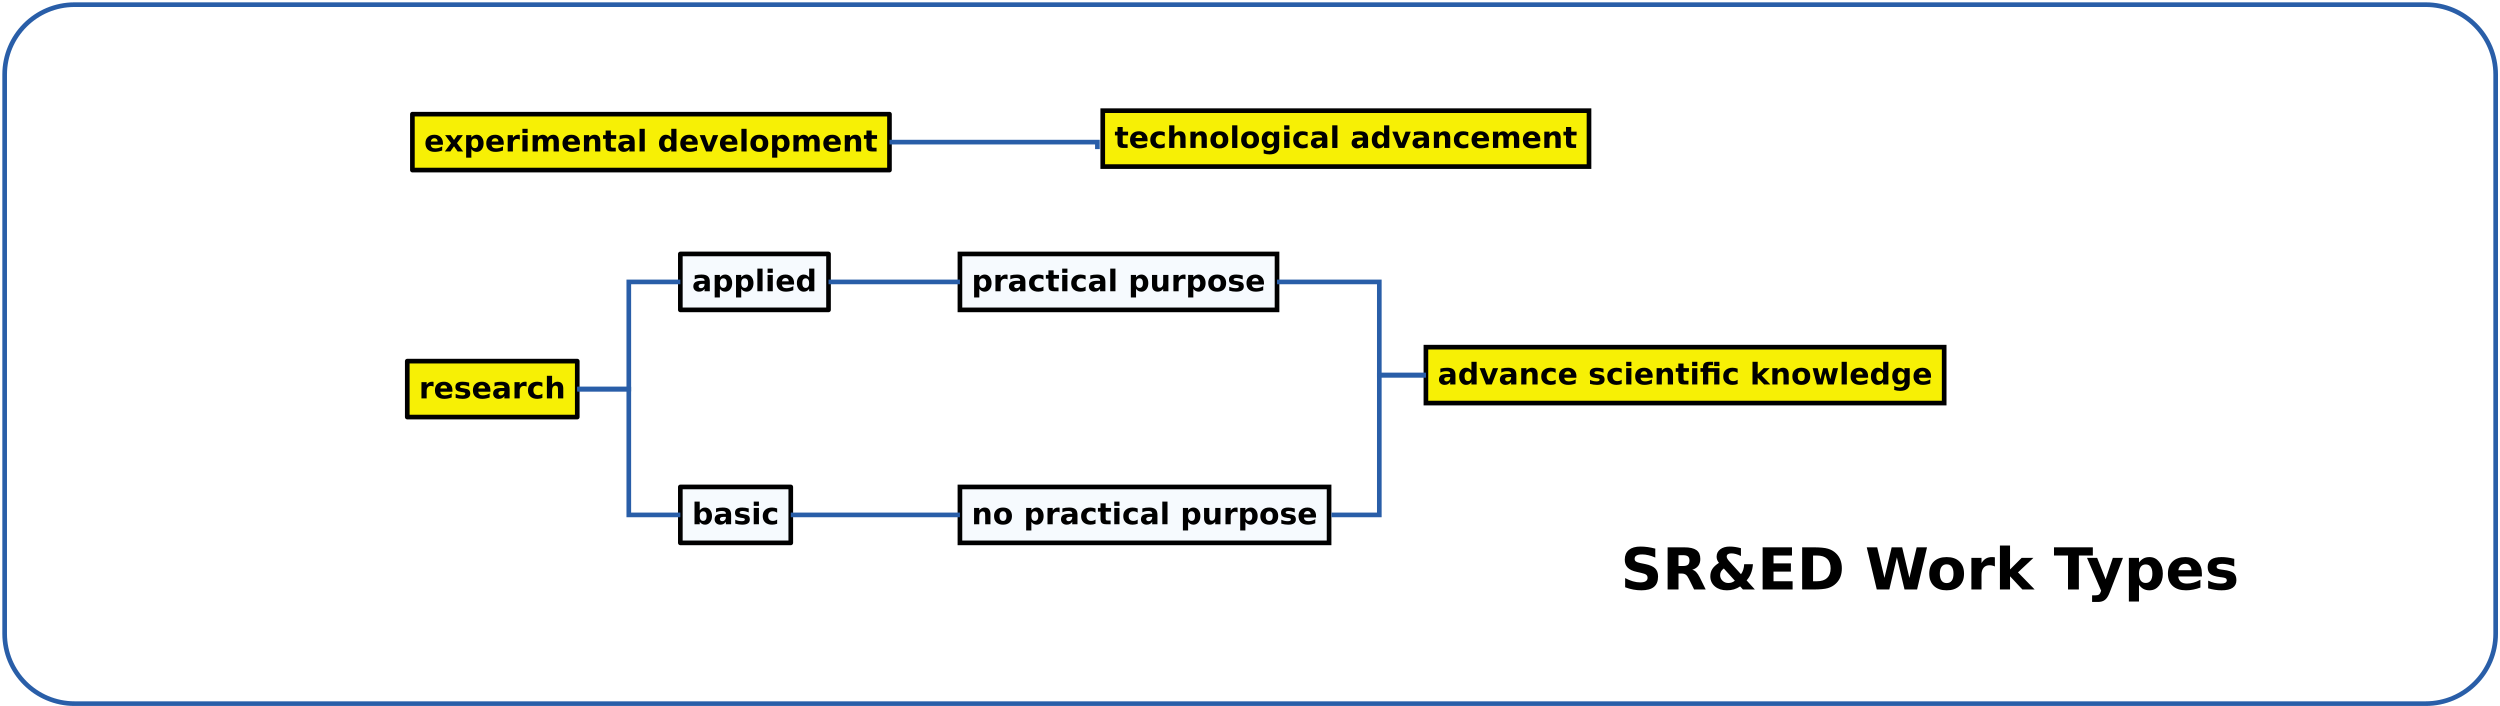
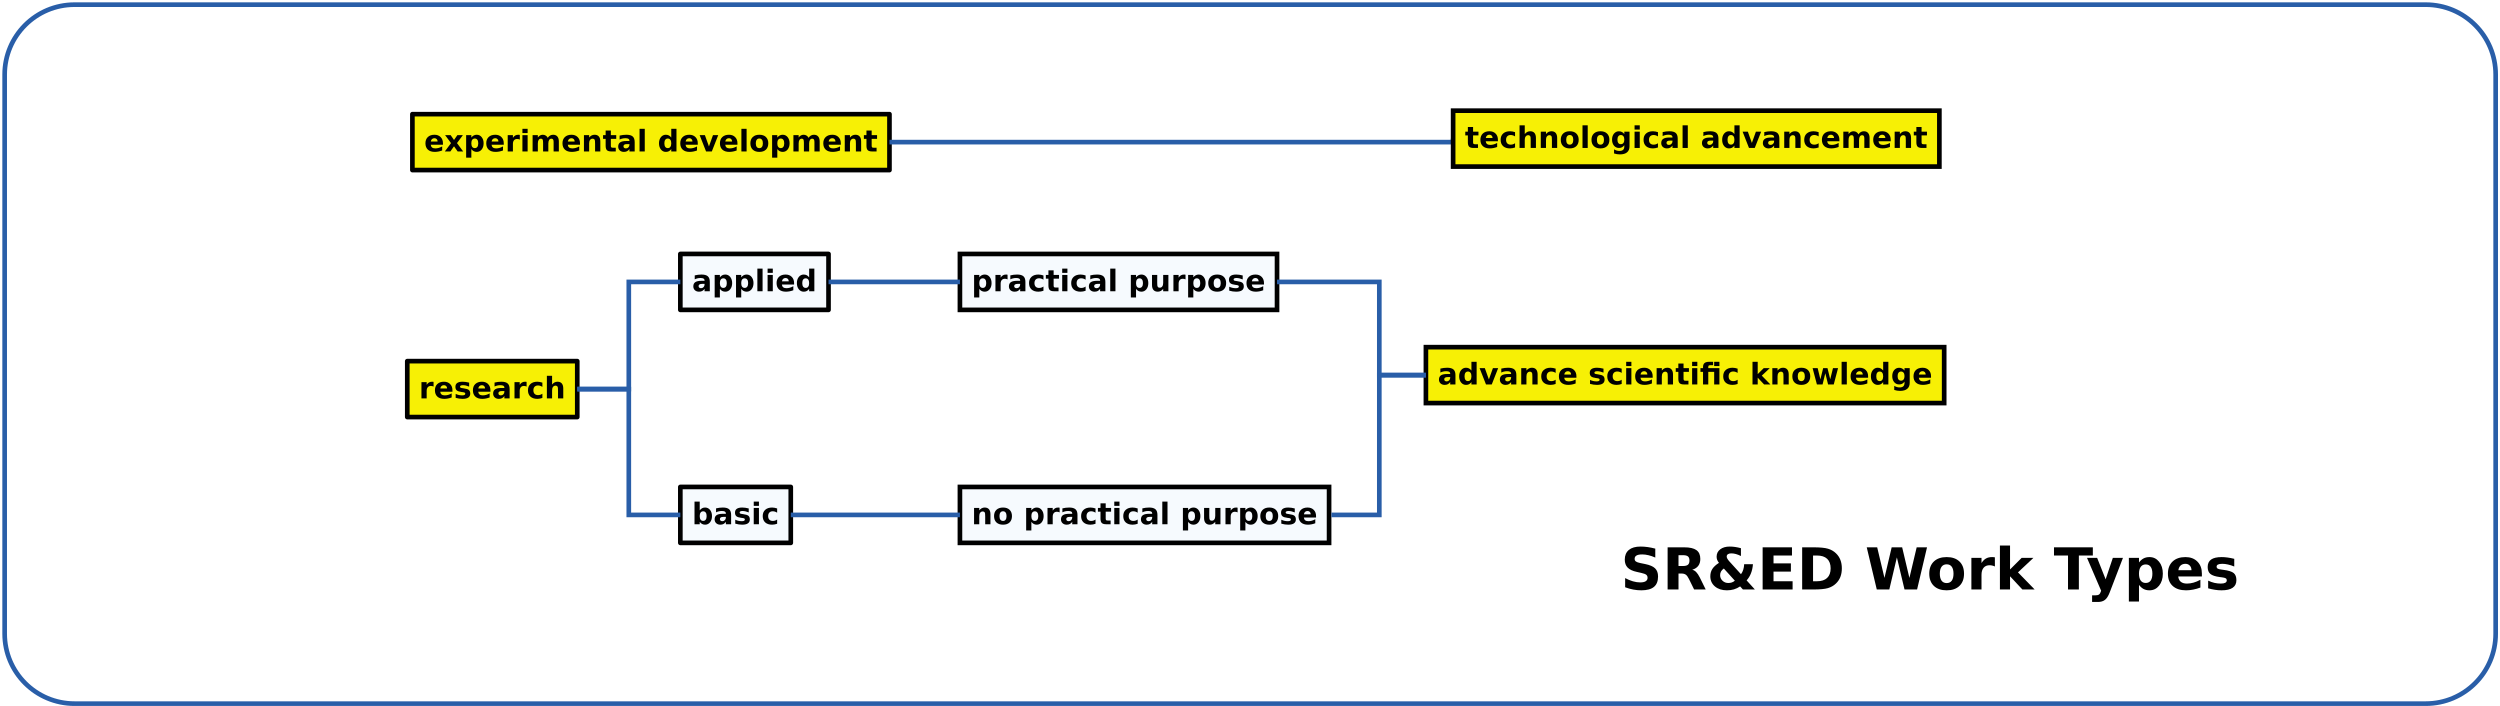
<svg xmlns="http://www.w3.org/2000/svg" xmlns:xlink="http://www.w3.org/1999/xlink" width="1073pt" height="303pt" viewBox="0 0 1073 303" version="1.1">
  <defs>
    <g>
      <symbol overflow="visible" id="glyph0-0">
        <path style="stroke:none;" d="M 0.641 2.266 L 0.641 -9.016 L 7.031 -9.016 L 7.031 2.266 Z M 1.359 1.547 L 6.328 1.547 L 6.328 -8.297 L 1.359 -8.297 Z M 1.359 1.547 " />
      </symbol>
      <symbol overflow="visible" id="glyph0-1">
        <path style="stroke:none;" d="M 6.281 -5.094 C 6.082 -5.188 5.883 -5.254 5.688 -5.297 C 5.5 -5.336 5.305 -5.359 5.109 -5.359 C 4.535 -5.359 4.094 -5.172 3.781 -4.797 C 3.469 -4.43 3.312 -3.906 3.312 -3.219 L 3.312 0 L 1.078 0 L 1.078 -7 L 3.312 -7 L 3.312 -5.844 C 3.602 -6.301 3.93 -6.633 4.297 -6.844 C 4.672 -7.062 5.117 -7.172 5.641 -7.172 C 5.711 -7.172 5.789 -7.164 5.875 -7.156 C 5.969 -7.145 6.098 -7.129 6.266 -7.109 Z M 6.281 -5.094 " />
      </symbol>
      <symbol overflow="visible" id="glyph0-2">
        <path style="stroke:none;" d="M 8.062 -3.516 L 8.062 -2.875 L 2.828 -2.875 C 2.879 -2.352 3.066 -1.961 3.391 -1.703 C 3.723 -1.441 4.18 -1.312 4.766 -1.312 C 5.234 -1.312 5.711 -1.379 6.203 -1.516 C 6.703 -1.648 7.211 -1.863 7.734 -2.156 L 7.734 -0.422 C 7.203 -0.223 6.672 -0.07 6.141 0.031 C 5.609 0.133 5.082 0.188 4.562 0.188 C 3.289 0.188 2.301 -0.133 1.594 -0.781 C 0.895 -1.426 0.547 -2.332 0.547 -3.5 C 0.547 -4.633 0.891 -5.531 1.578 -6.188 C 2.273 -6.844 3.227 -7.172 4.438 -7.172 C 5.531 -7.172 6.406 -6.836 7.062 -6.172 C 7.727 -5.516 8.062 -4.629 8.062 -3.516 Z M 5.766 -4.266 C 5.766 -4.691 5.641 -5.035 5.391 -5.297 C 5.141 -5.555 4.816 -5.688 4.422 -5.688 C 3.984 -5.688 3.629 -5.562 3.359 -5.312 C 3.086 -5.07 2.922 -4.723 2.859 -4.266 Z M 5.766 -4.266 " />
      </symbol>
      <symbol overflow="visible" id="glyph0-3">
        <path style="stroke:none;" d="M 6.547 -6.781 L 6.547 -5.078 C 6.066 -5.273 5.602 -5.426 5.156 -5.531 C 4.707 -5.633 4.285 -5.688 3.891 -5.688 C 3.461 -5.688 3.145 -5.629 2.938 -5.516 C 2.738 -5.41 2.641 -5.25 2.641 -5.031 C 2.641 -4.852 2.719 -4.711 2.875 -4.609 C 3.031 -4.516 3.312 -4.445 3.719 -4.406 L 4.109 -4.344 C 5.254 -4.195 6.023 -3.957 6.422 -3.625 C 6.816 -3.289 7.016 -2.77 7.016 -2.062 C 7.016 -1.312 6.738 -0.75 6.188 -0.375 C 5.633 0 4.812 0.188 3.719 0.188 C 3.258 0.188 2.781 0.148 2.281 0.078 C 1.789 0.004 1.285 -0.102 0.766 -0.25 L 0.766 -1.953 C 1.211 -1.734 1.672 -1.57 2.141 -1.469 C 2.609 -1.363 3.082 -1.312 3.562 -1.312 C 4 -1.312 4.328 -1.367 4.547 -1.484 C 4.773 -1.609 4.891 -1.789 4.891 -2.031 C 4.891 -2.227 4.812 -2.375 4.656 -2.469 C 4.508 -2.57 4.207 -2.648 3.75 -2.703 L 3.359 -2.75 C 2.359 -2.875 1.656 -3.102 1.25 -3.438 C 0.852 -3.781 0.656 -4.297 0.656 -4.984 C 0.656 -5.723 0.91 -6.27 1.422 -6.625 C 1.93 -6.988 2.711 -7.172 3.766 -7.172 C 4.172 -7.172 4.602 -7.141 5.062 -7.078 C 5.52 -7.016 6.016 -6.914 6.547 -6.781 Z M 6.547 -6.781 " />
      </symbol>
      <symbol overflow="visible" id="glyph0-4">
        <path style="stroke:none;" d="M 4.219 -3.156 C 3.75 -3.156 3.395 -3.07 3.156 -2.906 C 2.926 -2.75 2.812 -2.52 2.812 -2.219 C 2.812 -1.926 2.906 -1.703 3.094 -1.547 C 3.281 -1.391 3.539 -1.312 3.875 -1.312 C 4.301 -1.312 4.656 -1.461 4.938 -1.766 C 5.227 -2.066 5.375 -2.441 5.375 -2.891 L 5.375 -3.156 Z M 7.625 -4 L 7.625 0 L 5.375 0 L 5.375 -1.031 C 5.07 -0.613 4.734 -0.305 4.359 -0.109 C 3.984 0.086 3.531 0.188 3 0.188 C 2.27 0.188 1.676 -0.023 1.219 -0.453 C 0.77 -0.879 0.547 -1.426 0.547 -2.094 C 0.547 -2.914 0.828 -3.52 1.391 -3.906 C 1.961 -4.289 2.852 -4.484 4.062 -4.484 L 5.375 -4.484 L 5.375 -4.656 C 5.375 -5.008 5.234 -5.27 4.953 -5.438 C 4.672 -5.602 4.238 -5.688 3.656 -5.688 C 3.176 -5.688 2.727 -5.633 2.312 -5.531 C 1.895 -5.438 1.508 -5.297 1.156 -5.109 L 1.156 -6.812 C 1.633 -6.926 2.113 -7.016 2.594 -7.078 C 3.082 -7.141 3.57 -7.172 4.062 -7.172 C 5.32 -7.172 6.227 -6.922 6.781 -6.422 C 7.344 -5.922 7.625 -5.113 7.625 -4 Z M 7.625 -4 " />
      </symbol>
      <symbol overflow="visible" id="glyph0-5">
        <path style="stroke:none;" d="M 6.734 -6.781 L 6.734 -4.953 C 6.43 -5.16 6.125 -5.312 5.812 -5.406 C 5.508 -5.508 5.191 -5.562 4.859 -5.562 C 4.234 -5.562 3.742 -5.379 3.391 -5.016 C 3.047 -4.648 2.875 -4.145 2.875 -3.5 C 2.875 -2.844 3.047 -2.332 3.391 -1.969 C 3.742 -1.602 4.234 -1.422 4.859 -1.422 C 5.211 -1.422 5.547 -1.473 5.859 -1.578 C 6.172 -1.68 6.461 -1.832 6.734 -2.031 L 6.734 -0.203 C 6.379 -0.078 6.02 0.016 5.656 0.078 C 5.301 0.148 4.941 0.188 4.578 0.188 C 3.316 0.188 2.328 -0.133 1.609 -0.781 C 0.898 -1.438 0.547 -2.344 0.547 -3.5 C 0.547 -4.645 0.898 -5.539 1.609 -6.188 C 2.328 -6.844 3.316 -7.172 4.578 -7.172 C 4.941 -7.172 5.301 -7.133 5.656 -7.062 C 6.02 -7 6.379 -6.906 6.734 -6.781 Z M 6.734 -6.781 " />
      </symbol>
      <symbol overflow="visible" id="glyph0-6">
        <path style="stroke:none;" d="M 8.109 -4.266 L 8.109 0 L 5.859 0 L 5.859 -3.25 C 5.859 -3.863 5.844 -4.285 5.812 -4.516 C 5.789 -4.742 5.75 -4.91 5.688 -5.016 C 5.594 -5.16 5.469 -5.273 5.312 -5.359 C 5.164 -5.441 5 -5.484 4.812 -5.484 C 4.344 -5.484 3.973 -5.301 3.703 -4.938 C 3.441 -4.582 3.312 -4.082 3.312 -3.438 L 3.312 0 L 1.078 0 L 1.078 -9.719 L 3.312 -9.719 L 3.312 -5.969 C 3.645 -6.375 4 -6.676 4.375 -6.875 C 4.758 -7.07 5.18 -7.172 5.641 -7.172 C 6.453 -7.172 7.066 -6.922 7.484 -6.422 C 7.898 -5.93 8.109 -5.211 8.109 -4.266 Z M 8.109 -4.266 " />
      </symbol>
      <symbol overflow="visible" id="glyph0-7">
        <path style="stroke:none;" d="M 4.797 -1.438 C 5.273 -1.438 5.641 -1.613 5.891 -1.969 C 6.148 -2.32 6.281 -2.832 6.281 -3.5 C 6.281 -4.164 6.148 -4.672 5.891 -5.016 C 5.641 -5.367 5.273 -5.547 4.797 -5.547 C 4.316 -5.547 3.945 -5.367 3.688 -5.016 C 3.438 -4.66 3.312 -4.156 3.312 -3.5 C 3.312 -2.832 3.438 -2.32 3.688 -1.969 C 3.945 -1.613 4.316 -1.438 4.797 -1.438 Z M 3.312 -5.969 C 3.625 -6.375 3.969 -6.676 4.344 -6.875 C 4.719 -7.07 5.145 -7.172 5.625 -7.172 C 6.488 -7.172 7.195 -6.828 7.75 -6.141 C 8.301 -5.453 8.578 -4.57 8.578 -3.5 C 8.578 -2.414 8.301 -1.531 7.75 -0.844 C 7.195 -0.156 6.488 0.188 5.625 0.188 C 5.145 0.188 4.719 0.086 4.344 -0.109 C 3.969 -0.305 3.625 -0.609 3.312 -1.016 L 3.312 0 L 1.078 0 L 1.078 -9.719 L 3.312 -9.719 Z M 3.312 -5.969 " />
      </symbol>
      <symbol overflow="visible" id="glyph0-8">
        <path style="stroke:none;" d="M 1.078 -7 L 3.312 -7 L 3.312 0 L 1.078 0 Z M 1.078 -9.719 L 3.312 -9.719 L 3.312 -7.891 L 1.078 -7.891 Z M 1.078 -9.719 " />
      </symbol>
      <symbol overflow="visible" id="glyph0-9">
        <path style="stroke:none;" d="M 3.312 -1.016 L 3.312 2.656 L 1.078 2.656 L 1.078 -7 L 3.312 -7 L 3.312 -5.969 C 3.625 -6.375 3.969 -6.676 4.344 -6.875 C 4.719 -7.07 5.145 -7.172 5.625 -7.172 C 6.488 -7.172 7.195 -6.828 7.75 -6.141 C 8.301 -5.453 8.578 -4.57 8.578 -3.5 C 8.578 -2.414 8.301 -1.531 7.75 -0.844 C 7.195 -0.156 6.488 0.188 5.625 0.188 C 5.145 0.188 4.719 0.086 4.344 -0.109 C 3.969 -0.305 3.625 -0.609 3.312 -1.016 Z M 4.797 -5.547 C 4.316 -5.547 3.945 -5.367 3.688 -5.016 C 3.438 -4.66 3.312 -4.156 3.312 -3.5 C 3.312 -2.832 3.438 -2.32 3.688 -1.969 C 3.945 -1.613 4.316 -1.438 4.797 -1.438 C 5.273 -1.438 5.641 -1.613 5.891 -1.969 C 6.148 -2.32 6.281 -2.832 6.281 -3.5 C 6.281 -4.164 6.148 -4.672 5.891 -5.016 C 5.641 -5.367 5.273 -5.547 4.797 -5.547 Z M 4.797 -5.547 " />
      </symbol>
      <symbol overflow="visible" id="glyph0-10">
        <path style="stroke:none;" d="M 1.078 -9.719 L 3.312 -9.719 L 3.312 0 L 1.078 0 Z M 1.078 -9.719 " />
      </symbol>
      <symbol overflow="visible" id="glyph0-11">
        <path style="stroke:none;" d="M 5.844 -5.969 L 5.844 -9.719 L 8.078 -9.719 L 8.078 0 L 5.844 0 L 5.844 -1.016 C 5.531 -0.598 5.188 -0.289 4.812 -0.094 C 4.445 0.094 4.02 0.188 3.531 0.188 C 2.664 0.188 1.957 -0.156 1.406 -0.844 C 0.852 -1.531 0.578 -2.414 0.578 -3.5 C 0.578 -4.57 0.852 -5.453 1.406 -6.141 C 1.957 -6.828 2.664 -7.172 3.531 -7.172 C 4.008 -7.172 4.438 -7.07 4.812 -6.875 C 5.188 -6.676 5.531 -6.375 5.844 -5.969 Z M 4.359 -1.438 C 4.836 -1.438 5.203 -1.613 5.453 -1.969 C 5.711 -2.32 5.844 -2.832 5.844 -3.5 C 5.844 -4.164 5.711 -4.672 5.453 -5.016 C 5.203 -5.367 4.836 -5.547 4.359 -5.547 C 3.891 -5.547 3.523 -5.367 3.266 -5.016 C 3.016 -4.672 2.891 -4.164 2.891 -3.5 C 2.891 -2.832 3.016 -2.32 3.266 -1.969 C 3.523 -1.613 3.891 -1.438 4.359 -1.438 Z M 4.359 -1.438 " />
      </symbol>
      <symbol overflow="visible" id="glyph0-12">
        <path style="stroke:none;" d="M 2.844 -3.578 L 0.312 -7 L 2.688 -7 L 4.125 -4.922 L 5.562 -7 L 7.938 -7 L 5.406 -3.594 L 8.062 0 L 5.688 0 L 4.125 -2.219 L 2.562 0 L 0.188 0 Z M 2.844 -3.578 " />
      </symbol>
      <symbol overflow="visible" id="glyph0-13">
        <path style="stroke:none;" d="M 7.562 -5.844 C 7.844 -6.27 8.176 -6.598 8.562 -6.828 C 8.957 -7.055 9.391 -7.172 9.859 -7.172 C 10.66 -7.172 11.27 -6.922 11.688 -6.422 C 12.113 -5.93 12.328 -5.211 12.328 -4.266 L 12.328 0 L 10.078 0 L 10.078 -3.656 C 10.078 -3.707 10.078 -3.758 10.078 -3.812 C 10.078 -3.875 10.078 -3.957 10.078 -4.062 C 10.078 -4.562 10.004 -4.922 9.859 -5.141 C 9.711 -5.367 9.477 -5.484 9.156 -5.484 C 8.727 -5.484 8.398 -5.305 8.172 -4.953 C 7.941 -4.609 7.82 -4.102 7.812 -3.438 L 7.812 0 L 5.562 0 L 5.562 -3.656 C 5.562 -4.426 5.492 -4.922 5.359 -5.141 C 5.234 -5.367 5 -5.484 4.656 -5.484 C 4.227 -5.484 3.895 -5.305 3.656 -4.953 C 3.426 -4.598 3.312 -4.094 3.312 -3.438 L 3.312 0 L 1.062 0 L 1.062 -7 L 3.312 -7 L 3.312 -5.969 C 3.582 -6.363 3.895 -6.66 4.25 -6.859 C 4.613 -7.066 5.008 -7.172 5.438 -7.172 C 5.914 -7.172 6.336 -7.051 6.703 -6.812 C 7.078 -6.582 7.363 -6.258 7.562 -5.844 Z M 7.562 -5.844 " />
      </symbol>
      <symbol overflow="visible" id="glyph0-14">
        <path style="stroke:none;" d="M 8.109 -4.266 L 8.109 0 L 5.859 0 L 5.859 -3.266 C 5.859 -3.867 5.844 -4.285 5.812 -4.516 C 5.789 -4.742 5.75 -4.91 5.688 -5.016 C 5.594 -5.16 5.469 -5.273 5.312 -5.359 C 5.164 -5.441 5 -5.484 4.812 -5.484 C 4.344 -5.484 3.973 -5.301 3.703 -4.938 C 3.441 -4.582 3.312 -4.082 3.312 -3.438 L 3.312 0 L 1.078 0 L 1.078 -7 L 3.312 -7 L 3.312 -5.969 C 3.645 -6.375 4 -6.676 4.375 -6.875 C 4.758 -7.07 5.18 -7.172 5.641 -7.172 C 6.453 -7.172 7.066 -6.922 7.484 -6.422 C 7.898 -5.93 8.109 -5.211 8.109 -4.266 Z M 8.109 -4.266 " />
      </symbol>
      <symbol overflow="visible" id="glyph0-15">
        <path style="stroke:none;" d="M 3.516 -8.984 L 3.516 -7 L 5.828 -7 L 5.828 -5.406 L 3.516 -5.406 L 3.516 -2.438 C 3.516 -2.102 3.578 -1.879 3.703 -1.766 C 3.836 -1.648 4.098 -1.594 4.484 -1.594 L 5.625 -1.594 L 5.625 0 L 3.719 0 C 2.832 0 2.203 -0.18 1.828 -0.547 C 1.461 -0.922 1.281 -1.551 1.281 -2.438 L 1.281 -5.406 L 0.172 -5.406 L 0.172 -7 L 1.281 -7 L 1.281 -8.984 Z M 3.516 -8.984 " />
      </symbol>
      <symbol overflow="visible" id="glyph0-16">
        <path style="stroke:none;" d="" />
      </symbol>
      <symbol overflow="visible" id="glyph0-17">
        <path style="stroke:none;" d="M 0.188 -7 L 2.438 -7 L 4.172 -2.156 L 5.906 -7 L 8.156 -7 L 5.406 0 L 2.938 0 Z M 0.188 -7 " />
      </symbol>
      <symbol overflow="visible" id="glyph0-18">
        <path style="stroke:none;" d="M 4.406 -5.562 C 3.906 -5.562 3.523 -5.383 3.266 -5.031 C 3.004 -4.676 2.875 -4.164 2.875 -3.5 C 2.875 -2.82 3.004 -2.305 3.266 -1.953 C 3.523 -1.598 3.906 -1.422 4.406 -1.422 C 4.895 -1.422 5.266 -1.598 5.516 -1.953 C 5.773 -2.305 5.906 -2.82 5.906 -3.5 C 5.906 -4.164 5.773 -4.676 5.516 -5.031 C 5.266 -5.383 4.895 -5.562 4.406 -5.562 Z M 4.406 -7.172 C 5.613 -7.172 6.551 -6.844 7.219 -6.188 C 7.895 -5.539 8.234 -4.645 8.234 -3.5 C 8.234 -2.344 7.895 -1.438 7.219 -0.781 C 6.551 -0.133 5.613 0.188 4.406 0.188 C 3.195 0.188 2.25 -0.133 1.562 -0.781 C 0.883 -1.438 0.547 -2.344 0.547 -3.5 C 0.547 -4.645 0.883 -5.539 1.562 -6.188 C 2.25 -6.844 3.195 -7.172 4.406 -7.172 Z M 4.406 -7.172 " />
      </symbol>
      <symbol overflow="visible" id="glyph0-19">
        <path style="stroke:none;" d="M 1 -2.719 L 1 -7 L 3.25 -7 L 3.25 -6.297 C 3.25 -5.922 3.242 -5.445 3.234 -4.875 C 3.234 -4.301 3.234 -3.914 3.234 -3.719 C 3.234 -3.156 3.25 -2.75 3.281 -2.5 C 3.312 -2.258 3.363 -2.082 3.438 -1.969 C 3.52 -1.82 3.633 -1.707 3.781 -1.625 C 3.938 -1.551 4.109 -1.516 4.297 -1.516 C 4.766 -1.516 5.129 -1.691 5.391 -2.047 C 5.66 -2.41 5.797 -2.91 5.797 -3.547 L 5.797 -7 L 8.031 -7 L 8.031 0 L 5.797 0 L 5.797 -1.016 C 5.461 -0.609 5.102 -0.305 4.719 -0.109 C 4.344 0.086 3.93 0.188 3.484 0.188 C 2.672 0.188 2.051 -0.062 1.625 -0.562 C 1.207 -1.062 1 -1.781 1 -2.719 Z M 1 -2.719 " />
      </symbol>
      <symbol overflow="visible" id="glyph0-20">
        <path style="stroke:none;" d="M 6.156 -9.719 L 8.406 -9.719 L 8.406 -7.891 L 6.156 -7.891 Z M 5.688 -9.719 L 5.688 -8.25 L 4.453 -8.25 C 4.141 -8.25 3.922 -8.191 3.797 -8.078 C 3.68 -7.961 3.625 -7.766 3.625 -7.484 L 3.625 -7 L 8.406 -7 L 8.406 0 L 6.156 0 L 6.156 -5.406 L 3.625 -5.406 L 3.625 0 L 1.375 0 L 1.375 -5.406 L 0.266 -5.406 L 0.266 -7 L 1.375 -7 L 1.375 -7.484 C 1.375 -8.242 1.582 -8.805 2 -9.172 C 2.426 -9.535 3.086 -9.719 3.984 -9.719 Z M 5.688 -9.719 " />
      </symbol>
      <symbol overflow="visible" id="glyph0-21">
        <path style="stroke:none;" d="M 1.078 -9.719 L 3.312 -9.719 L 3.312 -4.438 L 5.891 -7 L 8.484 -7 L 5.062 -3.781 L 8.75 0 L 6.047 0 L 3.312 -2.922 L 3.312 0 L 1.078 0 Z M 1.078 -9.719 " />
      </symbol>
      <symbol overflow="visible" id="glyph0-22">
        <path style="stroke:none;" d="M 0.453 -7 L 2.625 -7 L 3.797 -2.172 L 4.984 -7 L 6.844 -7 L 8.016 -2.219 L 9.203 -7 L 11.375 -7 L 9.531 0 L 7.094 0 L 5.906 -4.812 L 4.734 0 L 2.297 0 Z M 0.453 -7 " />
      </symbol>
      <symbol overflow="visible" id="glyph0-23">
        <path style="stroke:none;" d="M 5.844 -1.188 C 5.531 -0.781 5.188 -0.477 4.812 -0.281 C 4.445 -0.094 4.02 0 3.531 0 C 2.676 0 1.969 -0.332 1.406 -1 C 0.852 -1.676 0.578 -2.535 0.578 -3.578 C 0.578 -4.629 0.852 -5.488 1.406 -6.156 C 1.969 -6.82 2.676 -7.156 3.531 -7.156 C 4.02 -7.156 4.445 -7.055 4.812 -6.859 C 5.188 -6.672 5.531 -6.375 5.844 -5.969 L 5.844 -7 L 8.078 -7 L 8.078 -0.703 C 8.078 0.422 7.723 1.281 7.016 1.875 C 6.305 2.469 5.281 2.766 3.938 2.766 C 3.5 2.766 3.07 2.727 2.656 2.656 C 2.25 2.594 1.844 2.492 1.438 2.359 L 1.438 0.609 C 1.82 0.836 2.203 1.004 2.578 1.109 C 2.953 1.223 3.332 1.281 3.719 1.281 C 4.445 1.281 4.984 1.117 5.328 0.797 C 5.672 0.473 5.844 -0.023 5.844 -0.703 Z M 4.359 -5.547 C 3.898 -5.547 3.539 -5.375 3.281 -5.031 C 3.02 -4.688 2.891 -4.203 2.891 -3.578 C 2.891 -2.941 3.016 -2.457 3.266 -2.125 C 3.516 -1.789 3.879 -1.625 4.359 -1.625 C 4.828 -1.625 5.191 -1.797 5.453 -2.141 C 5.711 -2.484 5.844 -2.961 5.844 -3.578 C 5.844 -4.203 5.711 -4.688 5.453 -5.031 C 5.191 -5.375 4.828 -5.547 4.359 -5.547 Z M 4.359 -5.547 " />
      </symbol>
      <symbol overflow="visible" id="glyph1-0">
        <path style="stroke:none;" d="M 1.234 4.391 L 1.234 -17.5 L 13.656 -17.5 L 13.656 4.391 Z M 2.625 3 L 12.266 3 L 12.266 -16.109 L 2.625 -16.109 Z M 2.625 3 " />
      </symbol>
      <symbol overflow="visible" id="glyph1-1">
        <path style="stroke:none;" d="M 14.875 -17.531 L 14.875 -13.703 C 13.883 -14.141 12.914 -14.473 11.969 -14.703 C 11.02 -14.93 10.125 -15.047 9.281 -15.047 C 8.164 -15.047 7.344 -14.891 6.812 -14.578 C 6.281 -14.273 6.016 -13.801 6.016 -13.156 C 6.016 -12.664 6.191 -12.285 6.547 -12.016 C 6.91 -11.742 7.566 -11.516 8.516 -11.328 L 10.5 -10.922 C 12.508 -10.516 13.938 -9.898 14.781 -9.078 C 15.633 -8.254 16.062 -7.082 16.062 -5.562 C 16.062 -3.562 15.469 -2.07 14.281 -1.094 C 13.102 -0.125 11.297 0.359 8.859 0.359 C 7.711 0.359 6.562 0.25 5.406 0.031 C 4.25 -0.188 3.094 -0.516 1.938 -0.953 L 1.938 -4.891 C 3.094 -4.273 4.207 -3.812 5.281 -3.5 C 6.363 -3.188 7.406 -3.031 8.406 -3.031 C 9.426 -3.031 10.207 -3.195 10.75 -3.531 C 11.289 -3.875 11.562 -4.363 11.562 -5 C 11.562 -5.562 11.379 -5.992 11.016 -6.297 C 10.648 -6.609 9.914 -6.883 8.812 -7.125 L 7 -7.531 C 5.195 -7.914 3.875 -8.531 3.031 -9.375 C 2.195 -10.227 1.781 -11.375 1.781 -12.812 C 1.781 -14.613 2.363 -16 3.531 -16.969 C 4.695 -17.938 6.367 -18.422 8.547 -18.422 C 9.535 -18.422 10.555 -18.348 11.609 -18.203 C 12.66 -18.055 13.75 -17.832 14.875 -17.531 Z M 14.875 -17.531 " />
      </symbol>
      <symbol overflow="visible" id="glyph1-2">
        <path style="stroke:none;" d="M 8.906 -10.078 C 9.883 -10.078 10.586 -10.258 11.016 -10.625 C 11.441 -10.988 11.656 -11.586 11.656 -12.422 C 11.656 -13.242 11.441 -13.832 11.016 -14.188 C 10.586 -14.539 9.883 -14.719 8.906 -14.719 L 6.953 -14.719 L 6.953 -10.078 Z M 6.953 -6.844 L 6.953 0 L 2.281 0 L 2.281 -18.094 L 9.406 -18.094 C 11.789 -18.094 13.535 -17.691 14.641 -16.891 C 15.754 -16.098 16.312 -14.836 16.312 -13.109 C 16.312 -11.91 16.02 -10.926 15.438 -10.156 C 14.863 -9.383 14 -8.82 12.844 -8.469 C 13.477 -8.32 14.047 -7.988 14.547 -7.469 C 15.055 -6.957 15.57 -6.18 16.094 -5.141 L 18.625 0 L 13.656 0 L 11.438 -4.5 C 11 -5.406 10.551 -6.02 10.094 -6.344 C 9.633 -6.676 9.023 -6.844 8.266 -6.844 Z M 6.953 -6.844 " />
      </symbol>
      <symbol overflow="visible" id="glyph1-3">
        <path style="stroke:none;" d="M 9.688 -12.016 L 14.641 -6.562 C 15.066 -7.125 15.391 -7.754 15.609 -8.453 C 15.836 -9.16 15.973 -9.957 16.016 -10.844 L 19.781 -10.844 C 19.664 -9.375 19.379 -8.066 18.922 -6.922 C 18.473 -5.773 17.852 -4.77 17.062 -3.906 L 20.609 0 L 15.469 0 L 14.281 -1.328 C 13.438 -0.754 12.547 -0.328 11.609 -0.047 C 10.672 0.223 9.676 0.359 8.625 0.359 C 6.5 0.359 4.773 -0.195 3.453 -1.312 C 2.141 -2.438 1.484 -3.883 1.484 -5.656 C 1.484 -6.844 1.77 -7.891 2.344 -8.797 C 2.926 -9.703 3.875 -10.582 5.188 -11.438 C 4.844 -11.875 4.586 -12.305 4.422 -12.734 C 4.266 -13.16 4.188 -13.609 4.188 -14.078 C 4.188 -15.391 4.703 -16.441 5.734 -17.234 C 6.766 -18.023 8.129 -18.422 9.828 -18.422 C 10.566 -18.422 11.332 -18.363 12.125 -18.25 C 12.926 -18.133 13.758 -17.957 14.625 -17.719 L 14.625 -14.359 C 13.863 -14.742 13.141 -15.031 12.453 -15.219 C 11.773 -15.406 11.113 -15.5 10.469 -15.5 C 9.852 -15.5 9.375 -15.379 9.031 -15.141 C 8.688 -14.898 8.516 -14.562 8.516 -14.125 C 8.516 -13.852 8.613 -13.539 8.812 -13.188 C 9.008 -12.832 9.301 -12.441 9.688 -12.016 Z M 7.281 -9 C 6.75 -8.625 6.348 -8.195 6.078 -7.719 C 5.816 -7.238 5.688 -6.711 5.688 -6.141 C 5.688 -5.203 6.031 -4.406 6.719 -3.75 C 7.406 -3.102 8.227 -2.781 9.188 -2.781 C 9.727 -2.781 10.234 -2.859 10.703 -3.016 C 11.172 -3.18 11.609 -3.43 12.016 -3.766 Z M 7.281 -9 " />
      </symbol>
      <symbol overflow="visible" id="glyph1-4">
        <path style="stroke:none;" d="M 2.281 -18.094 L 14.875 -18.094 L 14.875 -14.578 L 6.953 -14.578 L 6.953 -11.203 L 14.406 -11.203 L 14.406 -7.672 L 6.953 -7.672 L 6.953 -3.531 L 15.141 -3.531 L 15.141 0 L 2.281 0 Z M 2.281 -18.094 " />
      </symbol>
      <symbol overflow="visible" id="glyph1-5">
        <path style="stroke:none;" d="M 6.953 -14.578 L 6.953 -3.531 L 8.625 -3.531 C 10.531 -3.531 11.984 -4 12.984 -4.938 C 13.992 -5.883 14.5 -7.258 14.5 -9.062 C 14.5 -10.863 14 -12.234 13 -13.172 C 12 -14.109 10.539 -14.578 8.625 -14.578 Z M 2.281 -18.094 L 7.203 -18.094 C 9.953 -18.094 12 -17.895 13.344 -17.5 C 14.688 -17.113 15.836 -16.453 16.797 -15.516 C 17.648 -14.703 18.281 -13.758 18.688 -12.688 C 19.102 -11.625 19.312 -10.414 19.312 -9.062 C 19.312 -7.695 19.102 -6.477 18.688 -5.406 C 18.281 -4.344 17.648 -3.398 16.797 -2.578 C 15.828 -1.641 14.664 -0.973 13.312 -0.578 C 11.957 -0.191 9.922 0 7.203 0 L 2.281 0 Z M 2.281 -18.094 " />
      </symbol>
      <symbol overflow="visible" id="glyph1-6">
        <path style="stroke:none;" d="" />
      </symbol>
      <symbol overflow="visible" id="glyph1-7">
        <path style="stroke:none;" d="M 0.734 -18.094 L 5.219 -18.094 L 8.344 -4.953 L 11.438 -18.094 L 15.938 -18.094 L 19.047 -4.953 L 22.172 -18.094 L 26.609 -18.094 L 22.344 0 L 16.953 0 L 13.672 -13.766 L 10.422 0 L 5.047 0 Z M 0.734 -18.094 " />
      </symbol>
      <symbol overflow="visible" id="glyph1-8">
        <path style="stroke:none;" d="M 8.547 -10.797 C 7.586 -10.797 6.852 -10.453 6.344 -9.766 C 5.844 -9.078 5.594 -8.082 5.594 -6.781 C 5.594 -5.477 5.844 -4.477 6.344 -3.781 C 6.852 -3.094 7.586 -2.75 8.547 -2.75 C 9.492 -2.75 10.219 -3.094 10.719 -3.781 C 11.219 -4.477 11.469 -5.477 11.469 -6.781 C 11.469 -8.082 11.219 -9.078 10.719 -9.766 C 10.219 -10.453 9.492 -10.797 8.547 -10.797 Z M 8.547 -13.906 C 10.879 -13.906 12.703 -13.273 14.016 -12.016 C 15.328 -10.754 15.984 -9.008 15.984 -6.781 C 15.984 -4.551 15.328 -2.801 14.016 -1.531 C 12.703 -0.27 10.879 0.359 8.547 0.359 C 6.203 0.359 4.367 -0.27 3.047 -1.531 C 1.723 -2.801 1.062 -4.551 1.062 -6.781 C 1.062 -9.008 1.723 -10.754 3.047 -12.016 C 4.367 -13.273 6.203 -13.906 8.547 -13.906 Z M 8.547 -13.906 " />
      </symbol>
      <symbol overflow="visible" id="glyph1-9">
        <path style="stroke:none;" d="M 12.172 -9.875 C 11.797 -10.051 11.414 -10.18 11.031 -10.266 C 10.656 -10.359 10.281 -10.406 9.906 -10.406 C 8.789 -10.406 7.93 -10.047 7.328 -9.328 C 6.723 -8.609 6.422 -7.582 6.422 -6.25 L 6.422 0 L 2.078 0 L 2.078 -13.578 L 6.422 -13.578 L 6.422 -11.344 C 6.984 -12.238 7.625 -12.891 8.344 -13.297 C 9.07 -13.703 9.941 -13.906 10.953 -13.906 C 11.098 -13.906 11.254 -13.898 11.422 -13.891 C 11.586 -13.879 11.832 -13.852 12.156 -13.812 Z M 12.172 -9.875 " />
      </symbol>
      <symbol overflow="visible" id="glyph1-10">
        <path style="stroke:none;" d="M 2.078 -18.859 L 6.422 -18.859 L 6.422 -8.594 L 11.422 -13.578 L 16.469 -13.578 L 9.828 -7.344 L 16.984 0 L 11.719 0 L 6.422 -5.656 L 6.422 0 L 2.078 0 Z M 2.078 -18.859 " />
      </symbol>
      <symbol overflow="visible" id="glyph1-11">
        <path style="stroke:none;" d="M 0.125 -18.094 L 16.797 -18.094 L 16.797 -14.578 L 10.797 -14.578 L 10.797 0 L 6.141 0 L 6.141 -14.578 L 0.125 -14.578 Z M 0.125 -18.094 " />
      </symbol>
      <symbol overflow="visible" id="glyph1-12">
        <path style="stroke:none;" d="M 0.297 -13.578 L 4.641 -13.578 L 8.297 -4.359 L 11.391 -13.578 L 15.734 -13.578 L 10.031 1.281 C 9.457 2.789 8.785 3.848 8.016 4.453 C 7.254 5.055 6.25 5.359 5 5.359 L 2.484 5.359 L 2.484 2.516 L 3.844 2.516 C 4.582 2.516 5.117 2.395 5.453 2.156 C 5.785 1.926 6.047 1.504 6.234 0.891 L 6.359 0.516 Z M 0.297 -13.578 " />
      </symbol>
      <symbol overflow="visible" id="glyph1-13">
        <path style="stroke:none;" d="M 6.422 -1.969 L 6.422 5.172 L 2.078 5.172 L 2.078 -13.578 L 6.422 -13.578 L 6.422 -11.594 C 7.023 -12.383 7.688 -12.969 8.406 -13.344 C 9.133 -13.719 9.973 -13.906 10.922 -13.906 C 12.598 -13.906 13.973 -13.238 15.047 -11.906 C 16.117 -10.582 16.656 -8.875 16.656 -6.781 C 16.656 -4.688 16.117 -2.973 15.047 -1.641 C 13.973 -0.305 12.598 0.359 10.922 0.359 C 9.973 0.359 9.133 0.172 8.406 -0.203 C 7.688 -0.586 7.023 -1.176 6.422 -1.969 Z M 9.312 -10.75 C 8.383 -10.75 7.672 -10.406 7.172 -9.719 C 6.672 -9.039 6.422 -8.062 6.422 -6.781 C 6.422 -5.488 6.672 -4.5 7.172 -3.812 C 7.672 -3.133 8.383 -2.797 9.312 -2.797 C 10.238 -2.797 10.945 -3.133 11.438 -3.812 C 11.926 -4.5 12.172 -5.488 12.172 -6.781 C 12.172 -8.07 11.926 -9.055 11.438 -9.734 C 10.945 -10.41 10.238 -10.75 9.312 -10.75 Z M 9.312 -10.75 " />
      </symbol>
      <symbol overflow="visible" id="glyph1-14">
        <path style="stroke:none;" d="M 15.641 -6.828 L 15.641 -5.594 L 5.484 -5.594 C 5.598 -4.57 5.969 -3.805 6.594 -3.297 C 7.227 -2.785 8.109 -2.531 9.234 -2.531 C 10.148 -2.531 11.086 -2.664 12.047 -2.938 C 13.004 -3.207 13.988 -3.617 15 -4.172 L 15 -0.828 C 13.969 -0.441 12.938 -0.148 11.906 0.047 C 10.883 0.254 9.863 0.359 8.844 0.359 C 6.383 0.359 4.473 -0.266 3.109 -1.516 C 1.742 -2.766 1.062 -4.52 1.062 -6.781 C 1.062 -8.988 1.727 -10.727 3.062 -12 C 4.406 -13.27 6.25 -13.906 8.594 -13.906 C 10.727 -13.906 12.438 -13.258 13.719 -11.969 C 15 -10.688 15.641 -8.973 15.641 -6.828 Z M 11.172 -8.266 C 11.172 -9.086 10.93 -9.75 10.453 -10.25 C 9.973 -10.758 9.348 -11.016 8.578 -11.016 C 7.734 -11.016 7.047 -10.773 6.516 -10.297 C 5.992 -9.828 5.672 -9.148 5.547 -8.266 Z M 11.172 -8.266 " />
      </symbol>
      <symbol overflow="visible" id="glyph1-15">
        <path style="stroke:none;" d="M 12.688 -13.156 L 12.688 -9.859 C 11.758 -10.242 10.863 -10.531 10 -10.719 C 9.133 -10.914 8.316 -11.016 7.547 -11.016 C 6.723 -11.016 6.109 -10.91 5.703 -10.703 C 5.305 -10.504 5.109 -10.191 5.109 -9.766 C 5.109 -9.41 5.258 -9.141 5.562 -8.953 C 5.875 -8.773 6.422 -8.641 7.203 -8.547 L 7.969 -8.438 C 10.188 -8.156 11.68 -7.691 12.453 -7.047 C 13.223 -6.398 13.609 -5.383 13.609 -4 C 13.609 -2.551 13.07 -1.461 12 -0.734 C 10.938 -0.004 9.344 0.359 7.219 0.359 C 6.32 0.359 5.395 0.285 4.438 0.141 C 3.477 -0.004 2.492 -0.219 1.484 -0.5 L 1.484 -3.797 C 2.348 -3.379 3.234 -3.062 4.141 -2.844 C 5.055 -2.633 5.984 -2.531 6.922 -2.531 C 7.766 -2.531 8.398 -2.645 8.828 -2.875 C 9.266 -3.113 9.484 -3.461 9.484 -3.922 C 9.484 -4.316 9.332 -4.609 9.031 -4.797 C 8.738 -4.984 8.156 -5.129 7.281 -5.234 L 6.516 -5.328 C 4.578 -5.578 3.219 -6.023 2.438 -6.672 C 1.664 -7.328 1.281 -8.32 1.281 -9.656 C 1.281 -11.094 1.773 -12.16 2.766 -12.859 C 3.754 -13.555 5.266 -13.906 7.297 -13.906 C 8.098 -13.906 8.938 -13.844 9.812 -13.719 C 10.695 -13.602 11.656 -13.414 12.688 -13.156 Z M 12.688 -13.156 " />
      </symbol>
    </g>
  </defs>
-   <g id="surface131808">
+   <g id="surface145694">
    <rect x="0" y="0" width="1073" height="303" style="fill:rgb(100%,100%,100%);fill-opacity:1;stroke:none;" />
    <path style="fill-rule:evenodd;fill:rgb(100%,100%,100%);fill-opacity:1;stroke-width:0.1;stroke-linecap:butt;stroke-linejoin:round;stroke:rgb(16.078%,36.863%,65.882%);stroke-opacity:1;stroke-miterlimit:10;" d="M 11 1.65 C 10.171 1.65 9.5 2.321 9.5 3.15 L 9.5 15.15 C 9.5 15.979 10.171 16.65 11 16.65 L 61.457 16.65 C 62.286 16.65 62.957 15.979 62.957 15.15 L 62.957 3.15 C 62.957 2.321 62.286 1.65 61.457 1.65 Z M 11 1.65 " transform="matrix(20,0,0,20,-188,-31)" />
    <path style="fill-rule:evenodd;fill:rgb(96.863%,94.118%,1.961%);fill-opacity:1;stroke-width:0.1;stroke-linecap:butt;stroke-linejoin:round;stroke:rgb(0%,0%,0%);stroke-opacity:1;stroke-miterlimit:10;" d="M 18.14 9.3 L 21.788 9.3 L 21.788 10.5 L 18.14 10.5 Z M 18.14 9.3 " transform="matrix(20,0,0,20,-188,-31)" />
    <g style="fill:rgb(0%,0%,0%);fill-opacity:1;">
      <use xlink:href="#glyph0-1" x="179.812" y="171.006" />
      <use xlink:href="#glyph0-2" x="186.125" y="171.006" />
      <use xlink:href="#glyph0-3" x="194.806" y="171.006" />
      <use xlink:href="#glyph0-2" x="202.425" y="171.006" />
      <use xlink:href="#glyph0-4" x="211.106" y="171.006" />
      <use xlink:href="#glyph0-1" x="219.743" y="171.006" />
      <use xlink:href="#glyph0-5" x="226.055" y="171.006" />
      <use xlink:href="#glyph0-6" x="233.643" y="171.006" />
    </g>
    <path style="fill-rule:evenodd;fill:rgb(96.471%,98.039%,99.608%);fill-opacity:1;stroke-width:0.1;stroke-linecap:butt;stroke-linejoin:round;stroke:rgb(0%,0%,0%);stroke-opacity:1;stroke-miterlimit:10;" d="M 24 12 L 26.37 12 L 26.37 13.2 L 24 13.2 Z M 24 12 " transform="matrix(20,0,0,20,-188,-31)" />
    <g style="fill:rgb(0%,0%,0%);fill-opacity:1;">
      <use xlink:href="#glyph0-7" x="297.008" y="225.006" />
      <use xlink:href="#glyph0-4" x="306.17" y="225.006" />
      <use xlink:href="#glyph0-3" x="314.808" y="225.006" />
      <use xlink:href="#glyph0-8" x="322.426" y="225.006" />
      <use xlink:href="#glyph0-5" x="326.814" y="225.006" />
    </g>
    <path style="fill-rule:evenodd;fill:rgb(96.471%,98.039%,99.608%);fill-opacity:1;stroke-width:0.1;stroke-linecap:butt;stroke-linejoin:round;stroke:rgb(0%,0%,0%);stroke-opacity:1;stroke-miterlimit:10;" d="M 24 7 L 27.18 7 L 27.18 8.2 L 24 8.2 Z M 24 7 " transform="matrix(20,0,0,20,-188,-31)" />
    <g style="fill:rgb(0%,0%,0%);fill-opacity:1;">
      <use xlink:href="#glyph0-4" x="297.023" y="125.006" />
      <use xlink:href="#glyph0-9" x="305.661" y="125.006" />
      <use xlink:href="#glyph0-9" x="314.823" y="125.006" />
      <use xlink:href="#glyph0-10" x="323.986" y="125.006" />
      <use xlink:href="#glyph0-8" x="328.373" y="125.006" />
      <use xlink:href="#glyph0-2" x="332.76" y="125.006" />
      <use xlink:href="#glyph0-11" x="341.442" y="125.006" />
    </g>
    <path style="fill-rule:evenodd;fill:rgb(96.863%,94.118%,1.961%);fill-opacity:1;stroke-width:0.1;stroke-linecap:butt;stroke-linejoin:round;stroke:rgb(0%,0%,0%);stroke-opacity:1;stroke-miterlimit:10;" d="M 18.25 4 L 28.488 4 L 28.488 5.2 L 18.25 5.2 Z M 18.25 4 " transform="matrix(20,0,0,20,-188,-31)" />
    <g style="fill:rgb(0%,0%,0%);fill-opacity:1;">
      <use xlink:href="#glyph0-2" x="182.051" y="65.006" />
      <use xlink:href="#glyph0-12" x="190.732" y="65.006" />
      <use xlink:href="#glyph0-9" x="198.988" y="65.006" />
      <use xlink:href="#glyph0-2" x="208.15" y="65.006" />
      <use xlink:href="#glyph0-1" x="216.831" y="65.006" />
      <use xlink:href="#glyph0-8" x="223.144" y="65.006" />
      <use xlink:href="#glyph0-13" x="227.531" y="65.006" />
      <use xlink:href="#glyph0-2" x="240.869" y="65.006" />
      <use xlink:href="#glyph0-14" x="249.55" y="65.006" />
      <use xlink:href="#glyph0-15" x="258.662" y="65.006" />
      <use xlink:href="#glyph0-4" x="264.781" y="65.006" />
      <use xlink:href="#glyph0-10" x="273.418" y="65.006" />
      <use xlink:href="#glyph0-16" x="277.806" y="65.006" />
      <use xlink:href="#glyph0-11" x="282.262" y="65.006" />
      <use xlink:href="#glyph0-2" x="291.424" y="65.006" />
      <use xlink:href="#glyph0-17" x="300.105" y="65.006" />
      <use xlink:href="#glyph0-2" x="308.449" y="65.006" />
      <use xlink:href="#glyph0-10" x="317.13" y="65.006" />
      <use xlink:href="#glyph0-18" x="321.517" y="65.006" />
      <use xlink:href="#glyph0-9" x="330.311" y="65.006" />
      <use xlink:href="#glyph0-13" x="339.473" y="65.006" />
      <use xlink:href="#glyph0-2" x="352.811" y="65.006" />
      <use xlink:href="#glyph0-14" x="361.492" y="65.006" />
      <use xlink:href="#glyph0-15" x="370.604" y="65.006" />
    </g>
-     <path style="fill:none;stroke-width:0.1;stroke-linecap:butt;stroke-linejoin:miter;stroke:rgb(16.078%,36.863%,65.882%);stroke-opacity:1;stroke-miterlimit:10;" d="M 28.488 4.6 L 32.95 4.6 L 32.95 4.75 " transform="matrix(20,0,0,20,-188,-31)" />
+     <path style="fill:none;stroke-width:0.1;stroke-linecap:butt;stroke-linejoin:miter;stroke:rgb(16.078%,36.863%,65.882%);stroke-opacity:1;stroke-miterlimit:10;" d="M 28.488 4.6 L 40.584 4.6 L 40.584 4.525 " transform="matrix(20,0,0,20,-188,-31)" />
    <path style="fill-rule:evenodd;fill:rgb(96.471%,98.039%,99.608%);fill-opacity:1;stroke-width:0.1;stroke-linecap:butt;stroke-linejoin:miter;stroke:rgb(0%,0%,0%);stroke-opacity:1;stroke-miterlimit:10;" d="M 30 7 L 36.805 7 L 36.805 8.2 L 30 8.2 Z M 30 7 " transform="matrix(20,0,0,20,-188,-31)" />
    <g style="fill:rgb(0%,0%,0%);fill-opacity:1;">
      <use xlink:href="#glyph0-9" x="417.004" y="125.006" />
      <use xlink:href="#glyph0-1" x="426.166" y="125.006" />
      <use xlink:href="#glyph0-4" x="432.479" y="125.006" />
      <use xlink:href="#glyph0-5" x="441.116" y="125.006" />
      <use xlink:href="#glyph0-15" x="448.703" y="125.006" />
      <use xlink:href="#glyph0-8" x="454.822" y="125.006" />
      <use xlink:href="#glyph0-5" x="459.21" y="125.006" />
      <use xlink:href="#glyph0-4" x="466.797" y="125.006" />
      <use xlink:href="#glyph0-10" x="475.434" y="125.006" />
      <use xlink:href="#glyph0-16" x="479.822" y="125.006" />
      <use xlink:href="#glyph0-9" x="484.278" y="125.006" />
      <use xlink:href="#glyph0-19" x="493.44" y="125.006" />
      <use xlink:href="#glyph0-1" x="502.553" y="125.006" />
      <use xlink:href="#glyph0-9" x="508.865" y="125.006" />
      <use xlink:href="#glyph0-18" x="518.027" y="125.006" />
      <use xlink:href="#glyph0-3" x="526.821" y="125.006" />
      <use xlink:href="#glyph0-2" x="534.44" y="125.006" />
    </g>
    <path style="fill-rule:evenodd;fill:rgb(96.471%,98.039%,99.608%);fill-opacity:1;stroke-width:0.1;stroke-linecap:butt;stroke-linejoin:miter;stroke:rgb(0%,0%,0%);stroke-opacity:1;stroke-miterlimit:10;" d="M 30 12 L 37.922 12 L 37.922 13.2 L 30 13.2 Z M 30 12 " transform="matrix(20,0,0,20,-188,-31)" />
    <g style="fill:rgb(0%,0%,0%);fill-opacity:1;">
      <use xlink:href="#glyph0-14" x="416.988" y="225.006" />
      <use xlink:href="#glyph0-18" x="426.101" y="225.006" />
      <use xlink:href="#glyph0-16" x="434.894" y="225.006" />
      <use xlink:href="#glyph0-9" x="439.35" y="225.006" />
      <use xlink:href="#glyph0-1" x="448.513" y="225.006" />
      <use xlink:href="#glyph0-4" x="454.825" y="225.006" />
      <use xlink:href="#glyph0-5" x="463.463" y="225.006" />
      <use xlink:href="#glyph0-15" x="471.05" y="225.006" />
      <use xlink:href="#glyph0-8" x="477.169" y="225.006" />
      <use xlink:href="#glyph0-5" x="481.556" y="225.006" />
      <use xlink:href="#glyph0-4" x="489.144" y="225.006" />
      <use xlink:href="#glyph0-10" x="497.781" y="225.006" />
      <use xlink:href="#glyph0-16" x="502.168" y="225.006" />
      <use xlink:href="#glyph0-9" x="506.625" y="225.006" />
      <use xlink:href="#glyph0-19" x="515.787" y="225.006" />
      <use xlink:href="#glyph0-1" x="524.899" y="225.006" />
      <use xlink:href="#glyph0-9" x="531.212" y="225.006" />
      <use xlink:href="#glyph0-18" x="540.374" y="225.006" />
      <use xlink:href="#glyph0-3" x="549.168" y="225.006" />
      <use xlink:href="#glyph0-2" x="556.786" y="225.006" />
    </g>
    <path style="fill-rule:evenodd;fill:rgb(96.863%,94.118%,1.961%);fill-opacity:1;stroke-width:0.1;stroke-linecap:butt;stroke-linejoin:miter;stroke:rgb(0%,0%,0%);stroke-opacity:1;stroke-miterlimit:10;" d="M 40 9 L 51.122 9 L 51.122 10.2 L 40 10.2 Z M 40 9 " transform="matrix(20,0,0,20,-188,-31)" />
    <g style="fill:rgb(0%,0%,0%);fill-opacity:1;">
      <use xlink:href="#glyph0-4" x="617.055" y="165.006" />
      <use xlink:href="#glyph0-11" x="625.692" y="165.006" />
      <use xlink:href="#glyph0-17" x="634.854" y="165.006" />
      <use xlink:href="#glyph0-4" x="643.198" y="165.006" />
      <use xlink:href="#glyph0-14" x="651.836" y="165.006" />
      <use xlink:href="#glyph0-5" x="660.948" y="165.006" />
      <use xlink:href="#glyph0-2" x="668.535" y="165.006" />
      <use xlink:href="#glyph0-16" x="677.216" y="165.006" />
      <use xlink:href="#glyph0-3" x="681.672" y="165.006" />
      <use xlink:href="#glyph0-5" x="689.291" y="165.006" />
      <use xlink:href="#glyph0-8" x="696.878" y="165.006" />
      <use xlink:href="#glyph0-2" x="701.266" y="165.006" />
      <use xlink:href="#glyph0-14" x="709.947" y="165.006" />
      <use xlink:href="#glyph0-15" x="719.059" y="165.006" />
      <use xlink:href="#glyph0-8" x="725.178" y="165.006" />
      <use xlink:href="#glyph0-20" x="729.566" y="165.006" />
      <use xlink:href="#glyph0-5" x="739.053" y="165.006" />
      <use xlink:href="#glyph0-16" x="746.64" y="165.006" />
      <use xlink:href="#glyph0-21" x="751.096" y="165.006" />
      <use xlink:href="#glyph0-14" x="759.609" y="165.006" />
      <use xlink:href="#glyph0-18" x="768.721" y="165.006" />
      <use xlink:href="#glyph0-22" x="777.515" y="165.006" />
      <use xlink:href="#glyph0-10" x="789.34" y="165.006" />
      <use xlink:href="#glyph0-2" x="793.727" y="165.006" />
      <use xlink:href="#glyph0-11" x="802.408" y="165.006" />
      <use xlink:href="#glyph0-23" x="811.57" y="165.006" />
      <use xlink:href="#glyph0-2" x="820.733" y="165.006" />
    </g>
-     <path style="fill-rule:evenodd;fill:rgb(96.863%,94.118%,1.961%);fill-opacity:1;stroke-width:0.1;stroke-linecap:butt;stroke-linejoin:miter;stroke:rgb(0%,0%,0%);stroke-opacity:1;stroke-miterlimit:10;" d="M 33.065 3.925 L 43.5 3.925 L 43.5 5.125 L 33.065 5.125 Z M 33.065 3.925 " transform="matrix(20,0,0,20,-188,-31)" />
-     <g style="fill:rgb(0%,0%,0%);fill-opacity:1;">
-       <use xlink:href="#glyph0-15" x="478.352" y="63.506" />
-       <use xlink:href="#glyph0-2" x="484.47" y="63.506" />
-       <use xlink:href="#glyph0-5" x="493.151" y="63.506" />
-       <use xlink:href="#glyph0-6" x="500.739" y="63.506" />
-       <use xlink:href="#glyph0-14" x="509.851" y="63.506" />
-       <use xlink:href="#glyph0-18" x="518.964" y="63.506" />
-       <use xlink:href="#glyph0-10" x="527.757" y="63.506" />
-       <use xlink:href="#glyph0-18" x="532.145" y="63.506" />
-       <use xlink:href="#glyph0-23" x="540.938" y="63.506" />
-       <use xlink:href="#glyph0-8" x="550.101" y="63.506" />
-       <use xlink:href="#glyph0-5" x="554.488" y="63.506" />
-       <use xlink:href="#glyph0-4" x="562.076" y="63.506" />
-       <use xlink:href="#glyph0-10" x="570.713" y="63.506" />
-       <use xlink:href="#glyph0-16" x="575.1" y="63.506" />
-       <use xlink:href="#glyph0-4" x="579.557" y="63.506" />
-       <use xlink:href="#glyph0-11" x="588.194" y="63.506" />
-       <use xlink:href="#glyph0-17" x="597.356" y="63.506" />
-       <use xlink:href="#glyph0-4" x="605.7" y="63.506" />
-       <use xlink:href="#glyph0-14" x="614.337" y="63.506" />
-       <use xlink:href="#glyph0-5" x="623.45" y="63.506" />
-       <use xlink:href="#glyph0-2" x="631.037" y="63.506" />
-       <use xlink:href="#glyph0-13" x="639.718" y="63.506" />
-       <use xlink:href="#glyph0-2" x="653.056" y="63.506" />
-       <use xlink:href="#glyph0-14" x="661.737" y="63.506" />
-       <use xlink:href="#glyph0-15" x="670.849" y="63.506" />
+     <path style="fill-rule:evenodd;fill:rgb(96.863%,94.118%,1.961%);fill-opacity:1;stroke-width:0.1;stroke-linecap:butt;stroke-linejoin:miter;stroke:rgb(0%,0%,0%);stroke-opacity:1;stroke-miterlimit:10;" d="M 40.584 3.925 L 51.019 3.925 L 51.019 5.125 L 40.584 5.125 Z M 40.584 3.925 " transform="matrix(20,0,0,20,-188,-31)" />
+     <g style="fill:rgb(0%,0%,0%);fill-opacity:1;">
+       <use xlink:href="#glyph0-15" x="628.727" y="63.506" />
+       <use xlink:href="#glyph0-2" x="634.845" y="63.506" />
+       <use xlink:href="#glyph0-5" x="643.526" y="63.506" />
+       <use xlink:href="#glyph0-6" x="651.114" y="63.506" />
+       <use xlink:href="#glyph0-14" x="660.226" y="63.506" />
+       <use xlink:href="#glyph0-18" x="669.339" y="63.506" />
+       <use xlink:href="#glyph0-10" x="678.132" y="63.506" />
+       <use xlink:href="#glyph0-18" x="682.52" y="63.506" />
+       <use xlink:href="#glyph0-23" x="691.313" y="63.506" />
+       <use xlink:href="#glyph0-8" x="700.476" y="63.506" />
+       <use xlink:href="#glyph0-5" x="704.863" y="63.506" />
+       <use xlink:href="#glyph0-4" x="712.451" y="63.506" />
+       <use xlink:href="#glyph0-10" x="721.088" y="63.506" />
+       <use xlink:href="#glyph0-16" x="725.475" y="63.506" />
+       <use xlink:href="#glyph0-4" x="729.932" y="63.506" />
+       <use xlink:href="#glyph0-11" x="738.569" y="63.506" />
+       <use xlink:href="#glyph0-17" x="747.731" y="63.506" />
+       <use xlink:href="#glyph0-4" x="756.075" y="63.506" />
+       <use xlink:href="#glyph0-14" x="764.712" y="63.506" />
+       <use xlink:href="#glyph0-5" x="773.825" y="63.506" />
+       <use xlink:href="#glyph0-2" x="781.412" y="63.506" />
+       <use xlink:href="#glyph0-13" x="790.093" y="63.506" />
+       <use xlink:href="#glyph0-2" x="803.431" y="63.506" />
+       <use xlink:href="#glyph0-14" x="812.112" y="63.506" />
+       <use xlink:href="#glyph0-15" x="821.224" y="63.506" />
    </g>
    <path style="fill:none;stroke-width:0.1;stroke-linecap:butt;stroke-linejoin:miter;stroke:rgb(16.078%,36.863%,65.882%);stroke-opacity:1;stroke-miterlimit:10;" d="M 21.788 9.9 L 22.894 9.9 L 22.894 7.6 L 24 7.6 " transform="matrix(20,0,0,20,-188,-31)" />
    <path style="fill:none;stroke-width:0.1;stroke-linecap:butt;stroke-linejoin:miter;stroke:rgb(16.078%,36.863%,65.882%);stroke-opacity:1;stroke-miterlimit:10;" d="M 21.788 9.9 L 22.894 9.9 L 22.894 12.6 L 24 12.6 " transform="matrix(20,0,0,20,-188,-31)" />
    <path style="fill:none;stroke-width:0.1;stroke-linecap:butt;stroke-linejoin:miter;stroke:rgb(16.078%,36.863%,65.882%);stroke-opacity:1;stroke-miterlimit:10;" d="M 27.18 7.6 L 30 7.6 " transform="matrix(20,0,0,20,-188,-31)" />
    <path style="fill:none;stroke-width:0.1;stroke-linecap:butt;stroke-linejoin:miter;stroke:rgb(16.078%,36.863%,65.882%);stroke-opacity:1;stroke-miterlimit:10;" d="M 26.37 12.6 L 30 12.6 " transform="matrix(20,0,0,20,-188,-31)" />
    <path style="fill:none;stroke-width:0.1;stroke-linecap:butt;stroke-linejoin:miter;stroke:rgb(16.078%,36.863%,65.882%);stroke-opacity:1;stroke-miterlimit:10;" d="M 36.805 7.6 L 39 7.6 L 39 9.6 L 40 9.6 " transform="matrix(20,0,0,20,-188,-31)" />
    <path style="fill:none;stroke-width:0.1;stroke-linecap:butt;stroke-linejoin:miter;stroke:rgb(16.078%,36.863%,65.882%);stroke-opacity:1;stroke-miterlimit:10;" d="M 37.972 12.6 L 39 12.6 L 39 9.6 L 40 9.6 " transform="matrix(20,0,0,20,-188,-31)" />
    <g style="fill:rgb(0%,0%,0%);fill-opacity:1;">
      <use xlink:href="#glyph1-1" x="695.574" y="253.005" />
      <use xlink:href="#glyph1-2" x="713.461" y="253.005" />
      <use xlink:href="#glyph1-3" x="732.584" y="253.005" />
      <use xlink:href="#glyph1-4" x="754.242" y="253.005" />
      <use xlink:href="#glyph1-5" x="771.207" y="253.005" />
      <use xlink:href="#glyph1-6" x="791.822" y="253.005" />
      <use xlink:href="#glyph1-7" x="800.468" y="253.005" />
      <use xlink:href="#glyph1-8" x="826.977" y="253.005" />
      <use xlink:href="#glyph1-9" x="844.039" y="253.005" />
      <use xlink:href="#glyph1-10" x="856.286" y="253.005" />
      <use xlink:href="#glyph1-6" x="872.802" y="253.005" />
      <use xlink:href="#glyph1-11" x="881.449" y="253.005" />
      <use xlink:href="#glyph1-12" x="895.443" y="253.005" />
      <use xlink:href="#glyph1-13" x="911.632" y="253.005" />
      <use xlink:href="#glyph1-14" x="929.409" y="253.005" />
      <use xlink:href="#glyph1-15" x="946.253" y="253.005" />
    </g>
  </g>
</svg>
